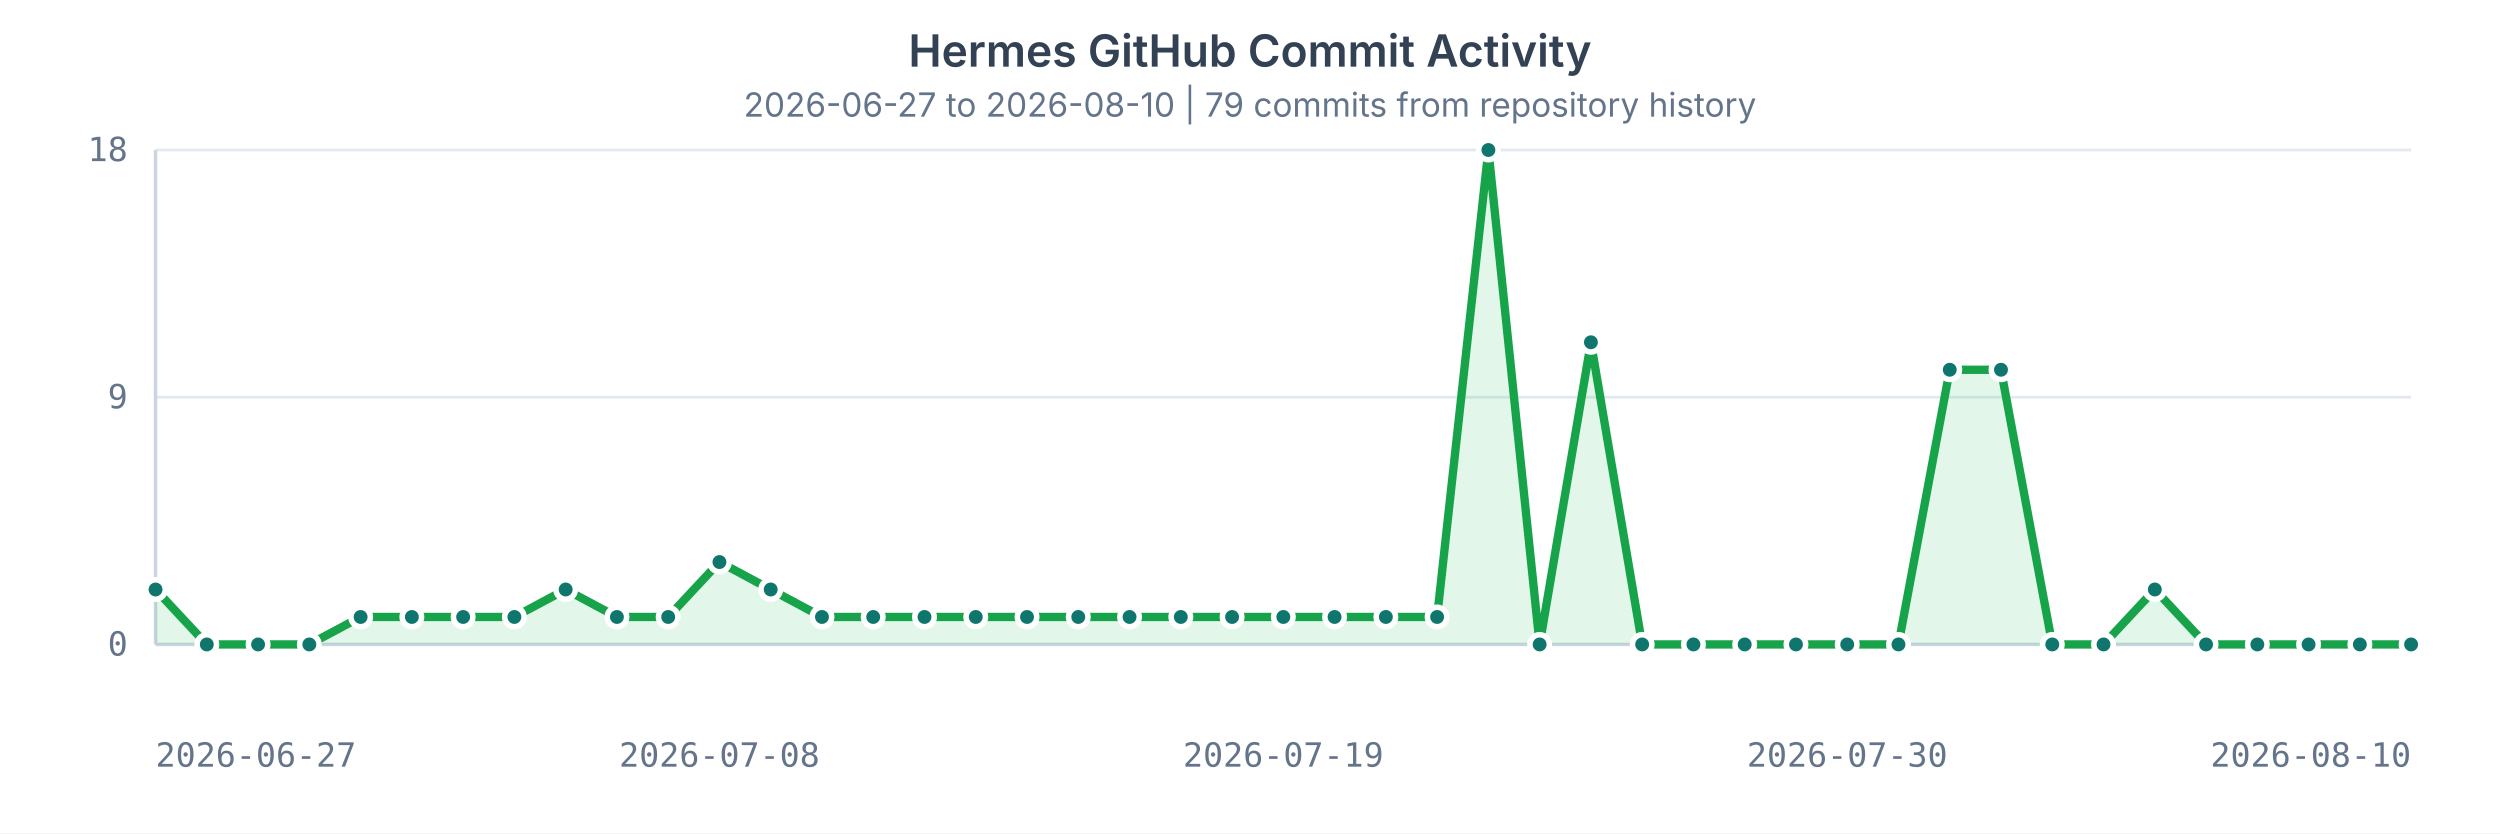
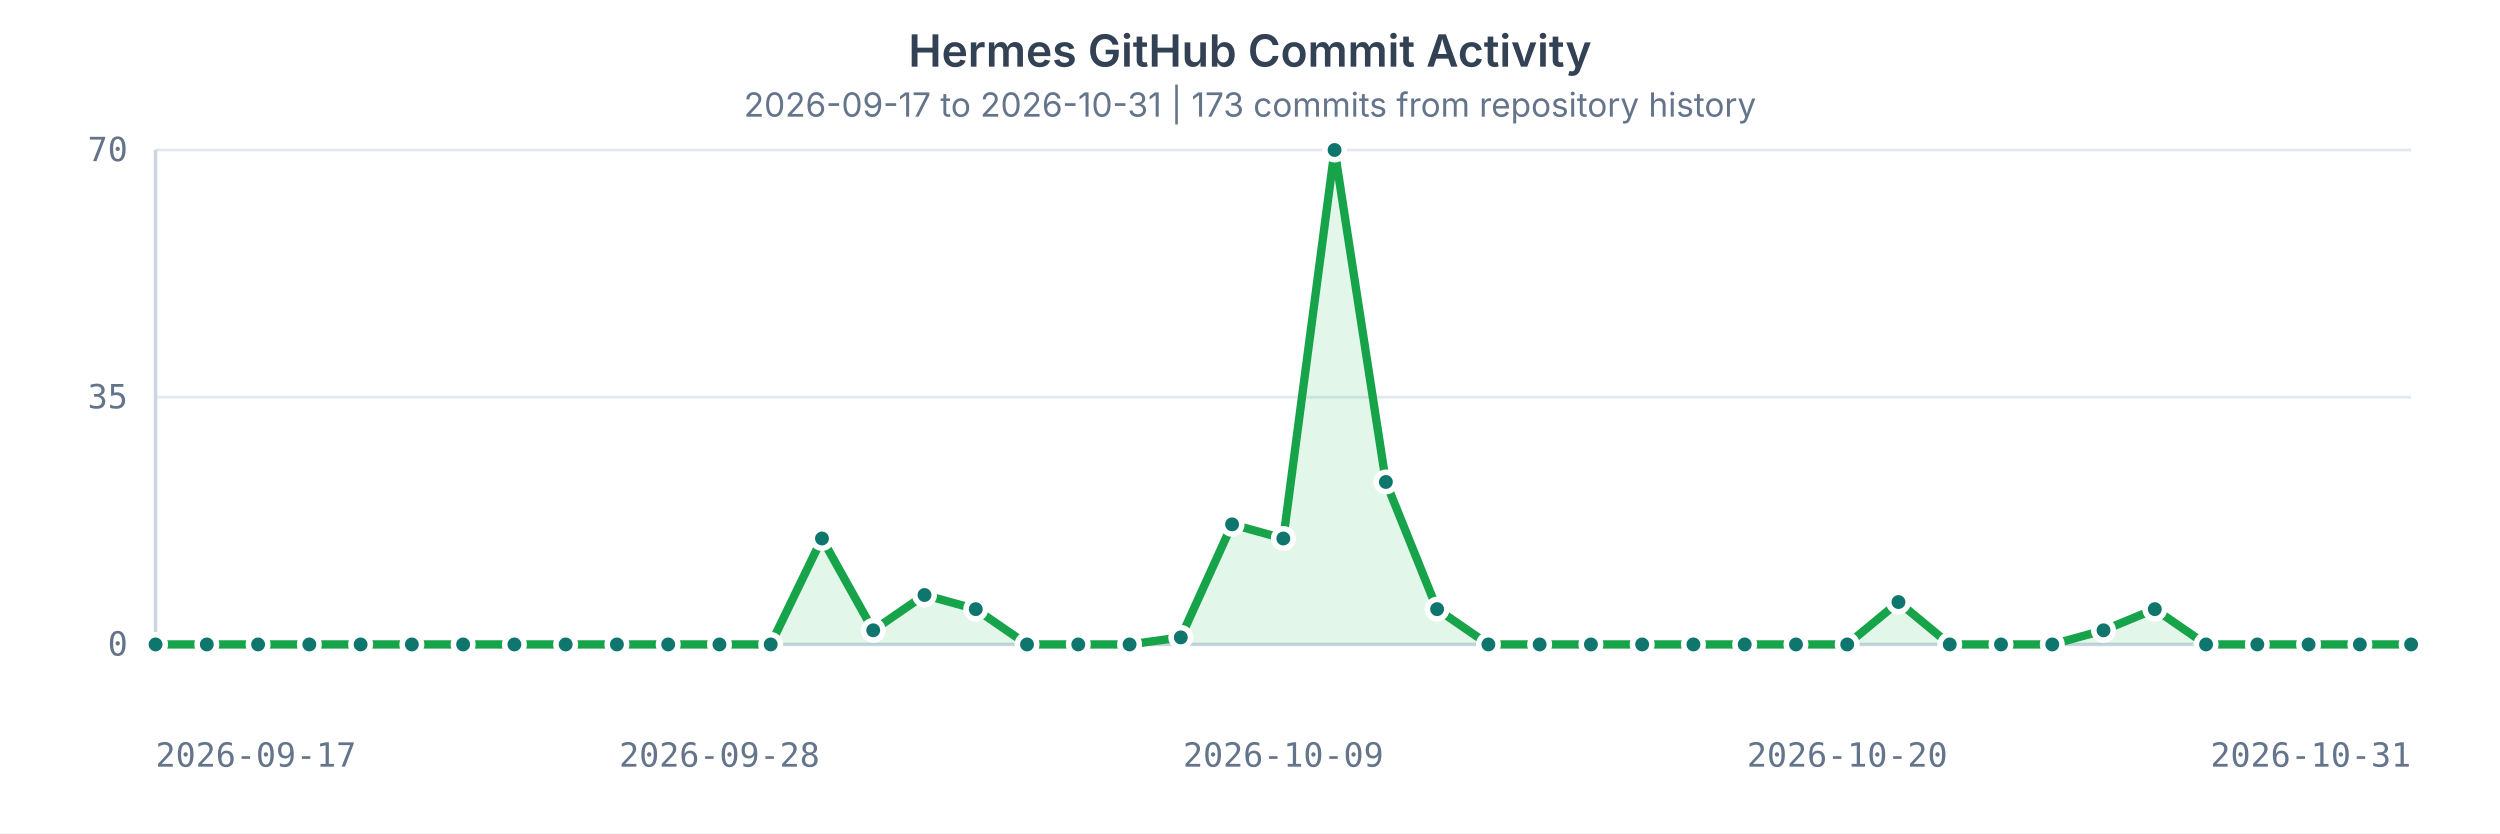
<svg xmlns="http://www.w3.org/2000/svg" width="900" height="300" viewBox="0 0 900 300" role="img" aria-labelledby="title desc">
  <style>
    text { fill: #64748b; font: 12px ui-monospace, SFMono-Regular, Menlo, Consolas, monospace; }
    .title { fill: #334155; font: 600 16px ui-sans-serif, system-ui, -apple-system, BlinkMacSystemFont, "Segoe UI", sans-serif; }
    .subtitle { fill: #64748b; font: 12px ui-sans-serif, system-ui, -apple-system, BlinkMacSystemFont, "Segoe UI", sans-serif; }
    .grid { stroke: #e2e8f0; stroke-width: 1; }
    .axis { stroke: #cbd5e1; stroke-width: 1.25; }
    .area { fill: #22c55e; opacity: 0.13; }
    .line { fill: none; stroke: #16a34a; stroke-width: 3; stroke-linecap: round; stroke-linejoin: round; }
    circle { fill: #0f766e; stroke: #ffffff; stroke-width: 2; }
  </style>
  <rect width="100%" height="100%" fill="#ffffff" />
  <text x="450" y="24" text-anchor="middle" class="title">Hermes GitHub Commit Activity</text>
-   <text x="450" y="42" text-anchor="middle" class="subtitle">2026-06-27 to 2026-08-10 | 79 commits from repository history</text>
+   <text x="450" y="42" text-anchor="middle" class="subtitle">2026-09-17 to 2026-10-31 | 173 commits from repository history</text>
  <g>
    <line x1="56" x2="868" y1="232.00" y2="232.00" class="grid" />
    <text x="46" y="236.00" text-anchor="end">0</text>
    <line x1="56" x2="868" y1="143.00" y2="143.00" class="grid" />
-     <text x="46" y="147.00" text-anchor="end">9</text>
+     <text x="46" y="147.00" text-anchor="end">35</text>
    <line x1="56" x2="868" y1="54.00" y2="54.00" class="grid" />
-     <text x="46" y="58.00" text-anchor="end">18</text>
+     <text x="46" y="58.00" text-anchor="end">70</text>
    <line x1="56" x2="56" y1="54" y2="232" class="axis" />
    <line x1="56" x2="868" y1="232" y2="232" class="axis" />
-     <path d="M 56.00 212.22 L 74.45 232.00 L 92.91 232.00 L 111.36 232.00 L 129.82 222.11 L 148.27 222.11 L 166.73 222.11 L 185.18 222.11 L 203.64 212.22 L 222.09 222.11 L 240.55 222.11 L 259.00 202.33 L 277.45 212.22 L 295.91 222.11 L 314.36 222.11 L 332.82 222.11 L 351.27 222.11 L 369.73 222.11 L 388.18 222.11 L 406.64 222.11 L 425.09 222.11 L 443.55 222.11 L 462.00 222.11 L 480.45 222.11 L 498.91 222.11 L 517.36 222.11 L 535.82 54.00 L 554.27 232.00 L 572.73 123.22 L 591.18 232.00 L 609.64 232.00 L 628.09 232.00 L 646.55 232.00 L 665.00 232.00 L 683.45 232.00 L 701.91 133.11 L 720.36 133.11 L 738.82 232.00 L 757.27 232.00 L 775.73 212.22 L 794.18 232.00 L 812.64 232.00 L 831.09 232.00 L 849.55 232.00 L 868.00 232.00 L 868 232 L 56 232 Z" class="area" />
-     <path d="M 56.00 212.22 L 74.45 232.00 L 92.91 232.00 L 111.36 232.00 L 129.82 222.11 L 148.27 222.11 L 166.73 222.11 L 185.18 222.11 L 203.64 212.22 L 222.09 222.11 L 240.55 222.11 L 259.00 202.33 L 277.45 212.22 L 295.91 222.11 L 314.36 222.11 L 332.82 222.11 L 351.27 222.11 L 369.73 222.11 L 388.18 222.11 L 406.64 222.11 L 425.09 222.11 L 443.55 222.11 L 462.00 222.11 L 480.45 222.11 L 498.91 222.11 L 517.36 222.11 L 535.82 54.00 L 554.27 232.00 L 572.73 123.22 L 591.18 232.00 L 609.64 232.00 L 628.09 232.00 L 646.55 232.00 L 665.00 232.00 L 683.45 232.00 L 701.91 133.11 L 720.36 133.11 L 738.82 232.00 L 757.27 232.00 L 775.73 212.22 L 794.18 232.00 L 812.64 232.00 L 831.09 232.00 L 849.55 232.00 L 868.00 232.00" class="line" />
-     <circle cx="56.00" cy="212.22" r="3.5" />
+     <path d="M 56.00 232.00 L 74.45 232.00 L 92.91 232.00 L 111.36 232.00 L 129.82 232.00 L 148.27 232.00 L 166.73 232.00 L 185.18 232.00 L 203.64 232.00 L 222.09 232.00 L 240.55 232.00 L 259.00 232.00 L 277.45 232.00 L 295.91 193.86 L 314.36 226.91 L 332.82 214.20 L 351.27 219.29 L 369.73 232.00 L 388.18 232.00 L 406.64 232.00 L 425.09 229.46 L 443.55 188.77 L 462.00 193.86 L 480.45 54.00 L 498.91 173.51 L 517.36 219.29 L 535.82 232.00 L 554.27 232.00 L 572.73 232.00 L 591.18 232.00 L 609.64 232.00 L 628.09 232.00 L 646.55 232.00 L 665.00 232.00 L 683.45 216.74 L 701.91 232.00 L 720.36 232.00 L 738.82 232.00 L 757.27 226.91 L 775.73 219.29 L 794.18 232.00 L 812.64 232.00 L 831.09 232.00 L 849.55 232.00 L 868.00 232.00 L 868 232 L 56 232 Z" class="area" />
+     <path d="M 56.00 232.00 L 74.45 232.00 L 92.91 232.00 L 111.36 232.00 L 129.82 232.00 L 148.27 232.00 L 166.73 232.00 L 185.18 232.00 L 203.64 232.00 L 222.09 232.00 L 240.55 232.00 L 259.00 232.00 L 277.45 232.00 L 295.91 193.86 L 314.36 226.91 L 332.82 214.20 L 351.27 219.29 L 369.73 232.00 L 388.18 232.00 L 406.64 232.00 L 425.09 229.46 L 443.55 188.77 L 462.00 193.86 L 480.45 54.00 L 498.91 173.51 L 517.36 219.29 L 535.82 232.00 L 554.27 232.00 L 572.73 232.00 L 591.18 232.00 L 609.64 232.00 L 628.09 232.00 L 646.55 232.00 L 665.00 232.00 L 683.45 216.74 L 701.91 232.00 L 720.36 232.00 L 738.82 232.00 L 757.27 226.91 L 775.73 219.29 L 794.18 232.00 L 812.64 232.00 L 831.09 232.00 L 849.55 232.00 L 868.00 232.00" class="line" />
+     <circle cx="56.00" cy="232.00" r="3.5" />
    <circle cx="74.45" cy="232.00" r="3.5" />
    <circle cx="92.91" cy="232.00" r="3.5" />
    <circle cx="111.36" cy="232.00" r="3.5" />
-     <circle cx="129.82" cy="222.11" r="3.5" />
-     <circle cx="148.27" cy="222.11" r="3.5" />
-     <circle cx="166.73" cy="222.11" r="3.5" />
-     <circle cx="185.18" cy="222.11" r="3.5" />
-     <circle cx="203.64" cy="212.22" r="3.5" />
-     <circle cx="222.09" cy="222.11" r="3.5" />
-     <circle cx="240.55" cy="222.11" r="3.5" />
-     <circle cx="259.00" cy="202.33" r="3.5" />
-     <circle cx="277.45" cy="212.22" r="3.5" />
-     <circle cx="295.91" cy="222.11" r="3.5" />
-     <circle cx="314.36" cy="222.11" r="3.5" />
-     <circle cx="332.82" cy="222.11" r="3.5" />
-     <circle cx="351.27" cy="222.11" r="3.5" />
-     <circle cx="369.73" cy="222.11" r="3.5" />
-     <circle cx="388.18" cy="222.11" r="3.5" />
-     <circle cx="406.64" cy="222.11" r="3.5" />
-     <circle cx="425.09" cy="222.11" r="3.5" />
-     <circle cx="443.55" cy="222.11" r="3.5" />
-     <circle cx="462.00" cy="222.11" r="3.5" />
-     <circle cx="480.45" cy="222.11" r="3.5" />
-     <circle cx="498.91" cy="222.11" r="3.5" />
-     <circle cx="517.36" cy="222.11" r="3.5" />
-     <circle cx="535.82" cy="54.00" r="3.5" />
+     <circle cx="129.82" cy="232.00" r="3.5" />
+     <circle cx="148.27" cy="232.00" r="3.5" />
+     <circle cx="166.73" cy="232.00" r="3.5" />
+     <circle cx="185.18" cy="232.00" r="3.5" />
+     <circle cx="203.64" cy="232.00" r="3.5" />
+     <circle cx="222.09" cy="232.00" r="3.5" />
+     <circle cx="240.55" cy="232.00" r="3.5" />
+     <circle cx="259.00" cy="232.00" r="3.5" />
+     <circle cx="277.45" cy="232.00" r="3.5" />
+     <circle cx="295.91" cy="193.86" r="3.5" />
+     <circle cx="314.36" cy="226.91" r="3.5" />
+     <circle cx="332.82" cy="214.20" r="3.5" />
+     <circle cx="351.27" cy="219.29" r="3.5" />
+     <circle cx="369.73" cy="232.00" r="3.5" />
+     <circle cx="388.18" cy="232.00" r="3.5" />
+     <circle cx="406.64" cy="232.00" r="3.5" />
+     <circle cx="425.09" cy="229.46" r="3.5" />
+     <circle cx="443.55" cy="188.77" r="3.5" />
+     <circle cx="462.00" cy="193.86" r="3.5" />
+     <circle cx="480.45" cy="54.00" r="3.5" />
+     <circle cx="498.91" cy="173.51" r="3.5" />
+     <circle cx="517.36" cy="219.29" r="3.5" />
+     <circle cx="535.82" cy="232.00" r="3.5" />
    <circle cx="554.27" cy="232.00" r="3.5" />
-     <circle cx="572.73" cy="123.22" r="3.5" />
+     <circle cx="572.73" cy="232.00" r="3.5" />
    <circle cx="591.18" cy="232.00" r="3.5" />
    <circle cx="609.64" cy="232.00" r="3.5" />
    <circle cx="628.09" cy="232.00" r="3.5" />
    <circle cx="646.55" cy="232.00" r="3.5" />
    <circle cx="665.00" cy="232.00" r="3.5" />
-     <circle cx="683.45" cy="232.00" r="3.5" />
-     <circle cx="701.91" cy="133.11" r="3.5" />
-     <circle cx="720.36" cy="133.11" r="3.5" />
+     <circle cx="683.45" cy="216.74" r="3.5" />
+     <circle cx="701.91" cy="232.00" r="3.5" />
+     <circle cx="720.36" cy="232.00" r="3.5" />
    <circle cx="738.82" cy="232.00" r="3.5" />
-     <circle cx="757.27" cy="232.00" r="3.5" />
-     <circle cx="775.73" cy="212.22" r="3.5" />
+     <circle cx="757.27" cy="226.91" r="3.5" />
+     <circle cx="775.73" cy="219.29" r="3.5" />
    <circle cx="794.18" cy="232.00" r="3.5" />
    <circle cx="812.64" cy="232.00" r="3.5" />
    <circle cx="831.09" cy="232.00" r="3.5" />
    <circle cx="849.55" cy="232.00" r="3.5" />
    <circle cx="868.00" cy="232.00" r="3.5" />
-     <text x="56.00" y="276" text-anchor="start">2026-06-27</text>
-     <text x="259.00" y="276" text-anchor="middle">2026-07-08</text>
-     <text x="462.00" y="276" text-anchor="middle">2026-07-19</text>
-     <text x="665.00" y="276" text-anchor="middle">2026-07-30</text>
-     <text x="868.00" y="276" text-anchor="end">2026-08-10</text>
+     <text x="56.00" y="276" text-anchor="start">2026-09-17</text>
+     <text x="259.00" y="276" text-anchor="middle">2026-09-28</text>
+     <text x="462.00" y="276" text-anchor="middle">2026-10-09</text>
+     <text x="665.00" y="276" text-anchor="middle">2026-10-20</text>
+     <text x="868.00" y="276" text-anchor="end">2026-10-31</text>
  </g>
</svg>
